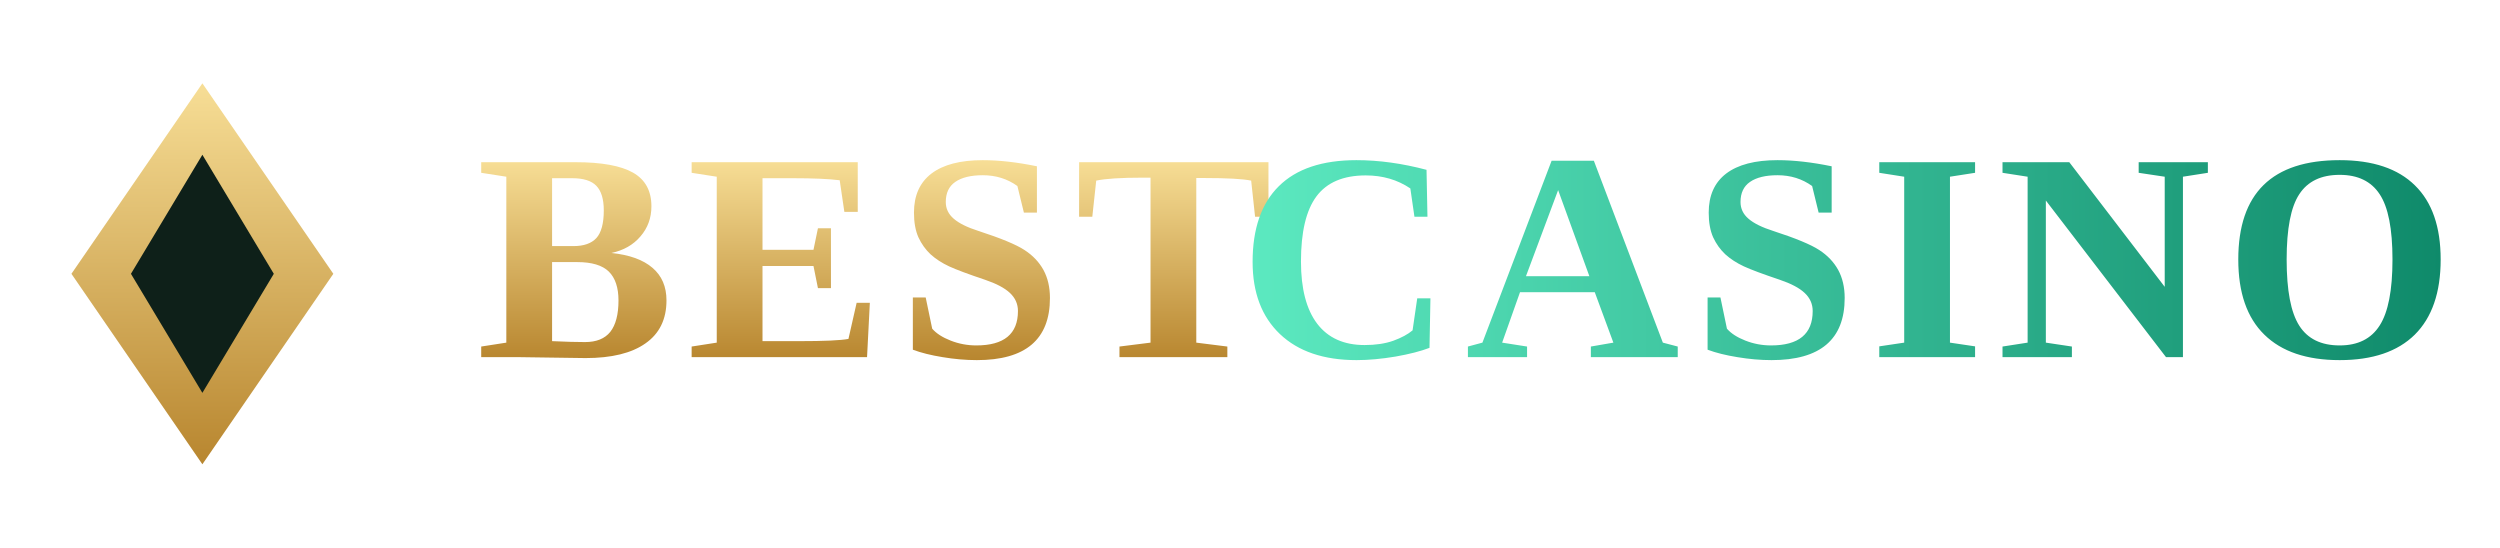
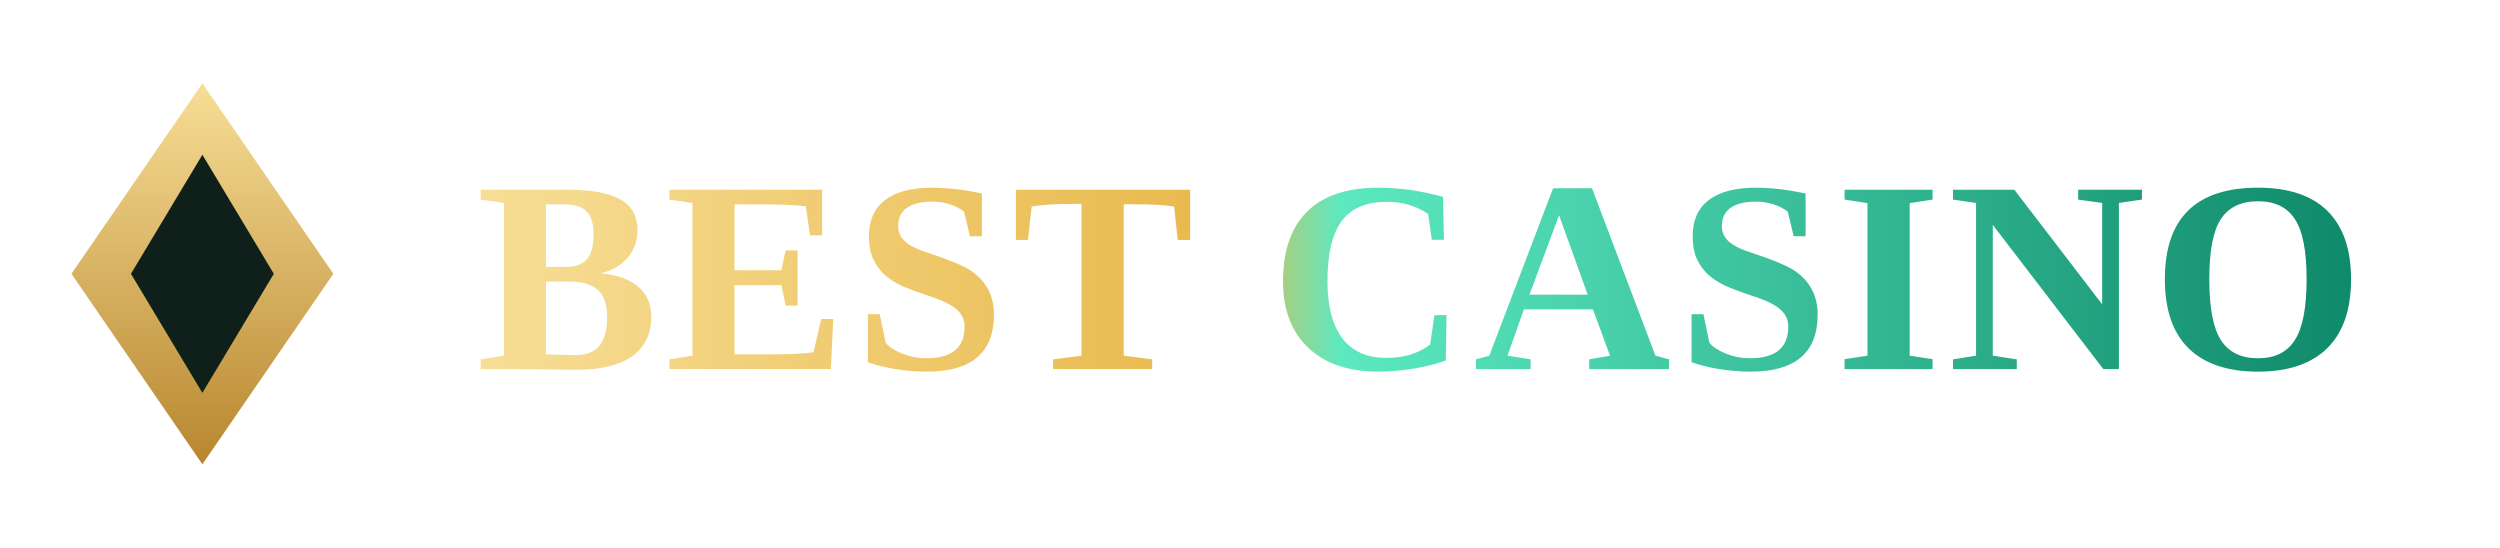
<svg xmlns="http://www.w3.org/2000/svg" viewBox="0 0 210 46" width="210" height="46" role="img" aria-label="Best Casino">
  <defs>
-     <linearGradient id="g-gold" x1="0" y1="0" x2="0" y2="1">
+     <linearGradient id="bc" x1="0" y1="0" x2="1" y2="0">
+       <stop offset="0" stop-color="#F7DE96" />
+       <stop offset="0.40" stop-color="#E8B84B" />
+       <stop offset="0.46" stop-color="#5CE9C0" />
+       <stop offset="1" stop-color="#0F8A6A" />
+     </linearGradient>
+     <linearGradient id="gd" x1="0" y1="0" x2="0" y2="1">
      <stop offset="0" stop-color="#F7DE96" />
      <stop offset="1" stop-color="#B8862F" />
    </linearGradient>
-     <linearGradient id="g-jade" x1="0" y1="0" x2="1" y2="0">
-       <stop offset="0" stop-color="#5CE9C0" />
-       <stop offset="1" stop-color="#0F8A6A" />
-     </linearGradient>
  </defs>
  <g transform="translate(6,7)">
-     <path d="M11 0 L22 16 L11 32 L0 16 Z" fill="url(#g-gold)" />
+     <path d="M11 0 L22 16 L11 32 L0 16 Z" fill="url(#gd)" />
    <path d="M11 6 L17 16 L11 26 L5 16 Z" fill="#0E2019" />
  </g>
-   <text x="40" y="30" font-family="Georgia,'Times New Roman',serif" font-weight="700" font-size="25" letter-spacing="1" fill="url(#g-gold)">BEST</text>
-   <text x="104" y="30" font-family="Georgia,'Times New Roman',serif" font-weight="700" font-size="25" letter-spacing="1" fill="url(#g-jade)">CASINO</text>
+   <text x="40" y="31" font-family="Georgia,'Times New Roman',serif" font-weight="700" font-size="23" letter-spacing="0.5" fill="url(#bc)">BEST CASINO</text>
</svg>
